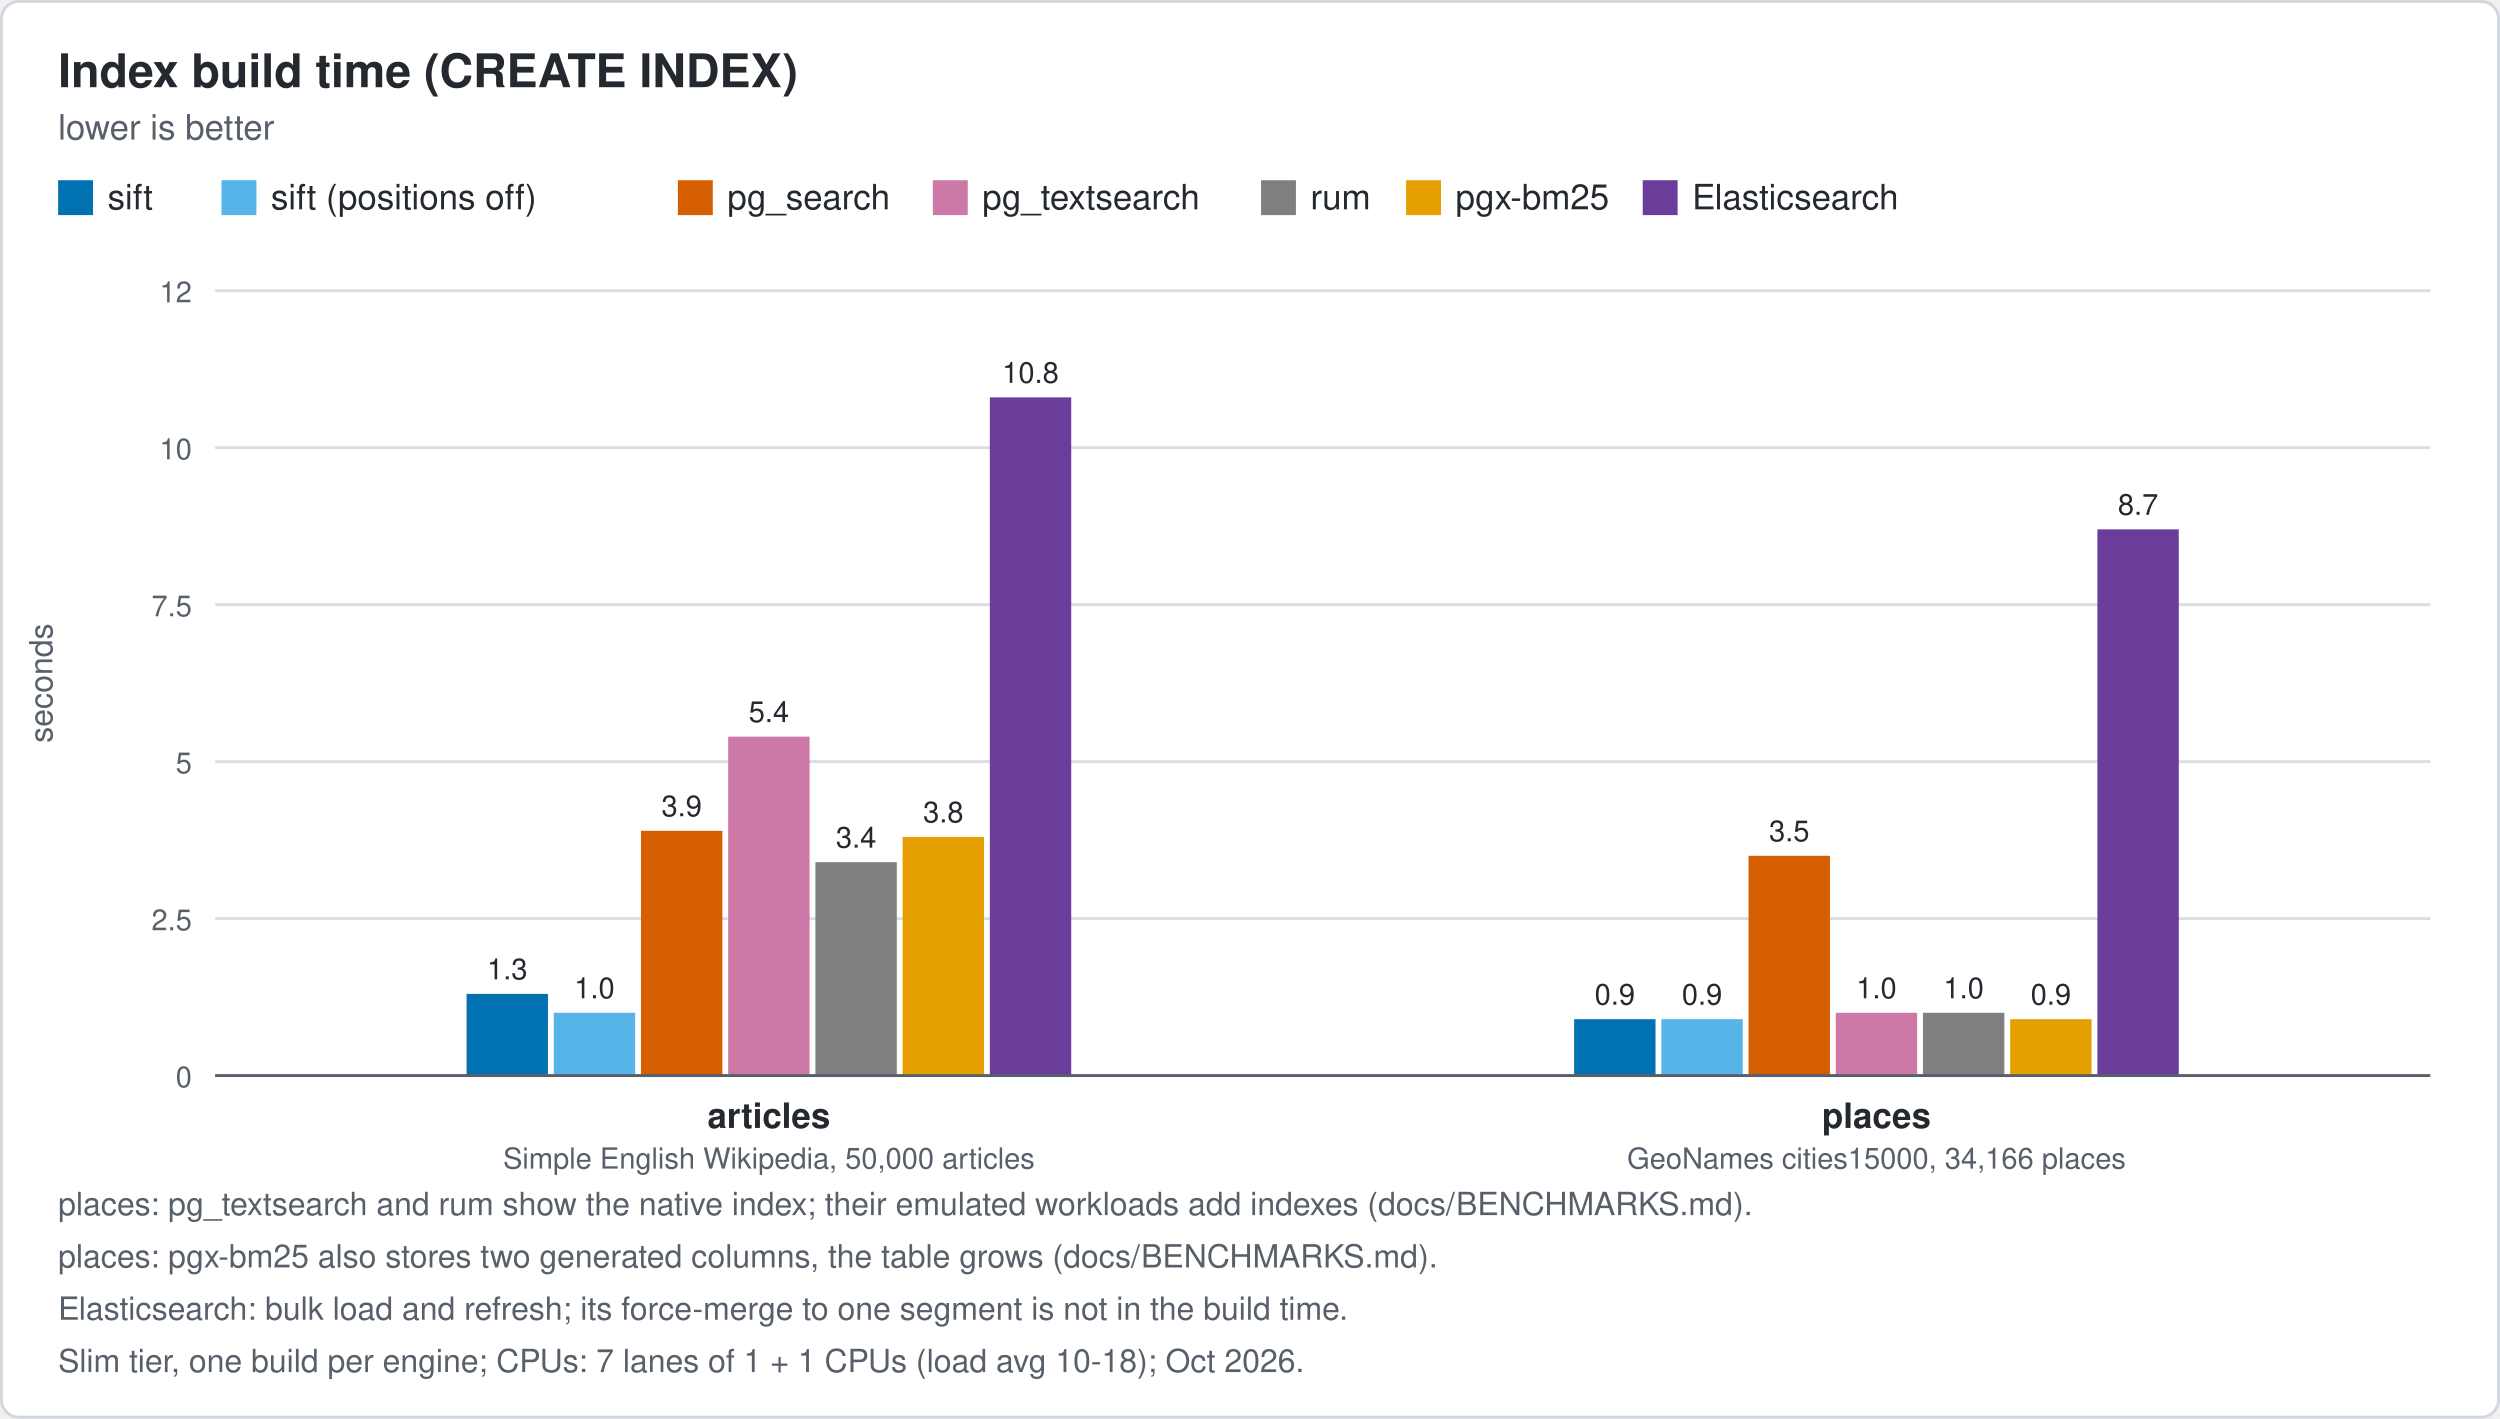
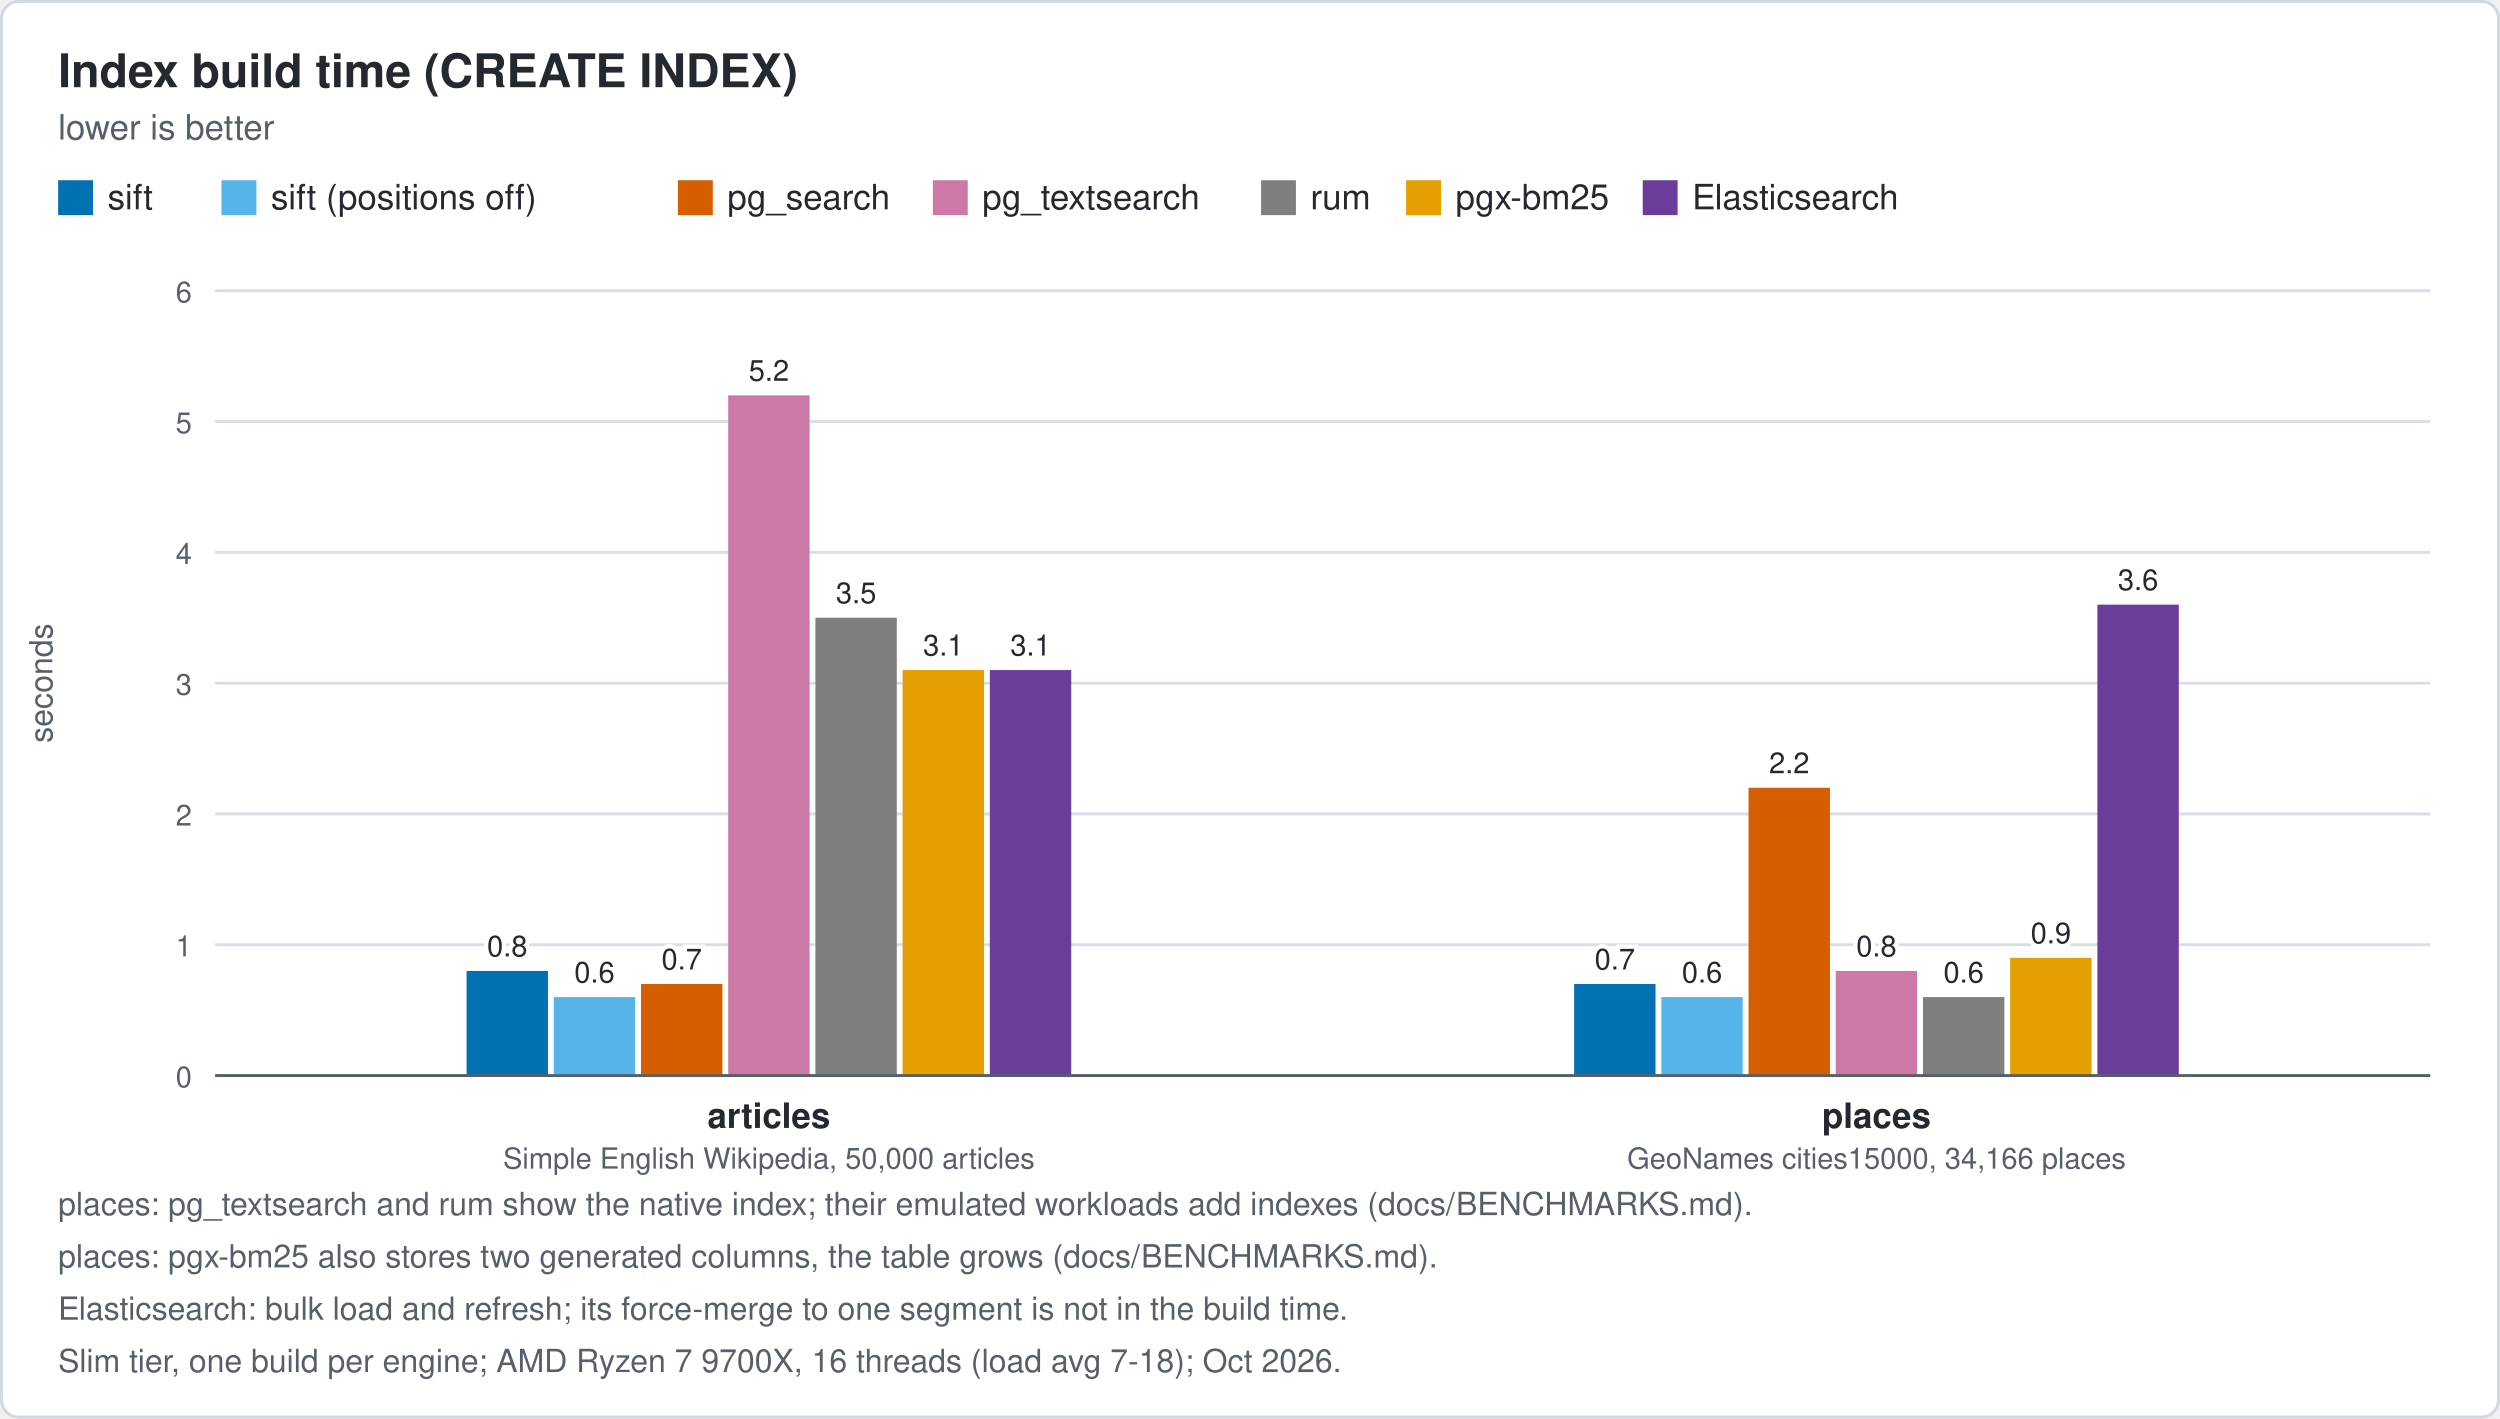
<svg xmlns="http://www.w3.org/2000/svg" width="860" height="488" viewBox="0 0 860 488" role="img" aria-labelledby="t d" font-family="Helvetica, Arial, sans-serif">
  <rect x="0.5" y="0.5" width="859" height="487" rx="6" fill="#ffffff" stroke="#d0d7de" />
  <text x="20" y="30" font-size="16" text-anchor="start" fill="#24292f" font-weight="bold">Index build time (CREATE INDEX)</text>
  <text x="20" y="48" font-size="12" text-anchor="start" fill="#57606a">lower is better</text>
  <rect x="20" y="62" width="12" height="12" fill="#0072B2" />
  <text x="37" y="72" font-size="12" text-anchor="start" fill="#24292f">sift</text>
  <rect x="76.2" y="62" width="12" height="12" fill="#56B4E9" />
  <text x="93.2" y="72" font-size="12" text-anchor="start" fill="#24292f">sift (positions off)</text>
  <rect x="233.2" y="62" width="12" height="12" fill="#D55E00" />
  <text x="250.2" y="72" font-size="12" text-anchor="start" fill="#24292f">pg_search</text>
  <rect x="320.9" y="62" width="12" height="12" fill="#CC79A7" />
  <text x="337.9" y="72" font-size="12" text-anchor="start" fill="#24292f">pg_textsearch</text>
  <rect x="433.8" y="62" width="12" height="12" fill="#7f7f7f" />
  <text x="450.8" y="72" font-size="12" text-anchor="start" fill="#24292f">rum</text>
  <rect x="483.7" y="62" width="12" height="12" fill="#E69F00" />
  <text x="500.7" y="72" font-size="12" text-anchor="start" fill="#24292f">pgx-bm25</text>
  <rect x="565.1" y="62" width="12" height="12" fill="#6A3D9A" />
  <text x="582.1" y="72" font-size="12" text-anchor="start" fill="#24292f">Elasticsearch</text>
  <line x1="74" y1="370" x2="836" y2="370" stroke="#d8dee4" stroke-width="1" />
  <text x="66" y="374" font-size="10" text-anchor="end" fill="#57606a">0</text>
-   <line x1="74" y1="316" x2="836" y2="316" stroke="#d8dee4" stroke-width="1" />
-   <text x="66" y="320" font-size="10" text-anchor="end" fill="#57606a">2.5</text>
-   <line x1="74" y1="262" x2="836" y2="262" stroke="#d8dee4" stroke-width="1" />
-   <text x="66" y="266" font-size="10" text-anchor="end" fill="#57606a">5</text>
-   <line x1="74" y1="208" x2="836" y2="208" stroke="#d8dee4" stroke-width="1" />
-   <text x="66" y="212" font-size="10" text-anchor="end" fill="#57606a">7.5</text>
-   <line x1="74" y1="154" x2="836" y2="154" stroke="#d8dee4" stroke-width="1" />
-   <text x="66" y="158" font-size="10" text-anchor="end" fill="#57606a">10</text>
+   <line x1="74" y1="325" x2="836" y2="325" stroke="#d8dee4" stroke-width="1" />
+   <text x="66" y="329" font-size="10" text-anchor="end" fill="#57606a">1</text>
+   <line x1="74" y1="280" x2="836" y2="280" stroke="#d8dee4" stroke-width="1" />
+   <text x="66" y="284" font-size="10" text-anchor="end" fill="#57606a">2</text>
+   <line x1="74" y1="235" x2="836" y2="235" stroke="#d8dee4" stroke-width="1" />
+   <text x="66" y="239" font-size="10" text-anchor="end" fill="#57606a">3</text>
+   <line x1="74" y1="190" x2="836" y2="190" stroke="#d8dee4" stroke-width="1" />
+   <text x="66" y="194" font-size="10" text-anchor="end" fill="#57606a">4</text>
+   <line x1="74" y1="145" x2="836" y2="145" stroke="#d8dee4" stroke-width="1" />
+   <text x="66" y="149" font-size="10" text-anchor="end" fill="#57606a">5</text>
  <line x1="74" y1="100" x2="836" y2="100" stroke="#d8dee4" stroke-width="1" />
-   <text x="66" y="104" font-size="10" text-anchor="end" fill="#57606a">12</text>
+   <text x="66" y="104" font-size="10" text-anchor="end" fill="#57606a">6</text>
  <text transform="translate(18 235) rotate(-90)" font-size="11" text-anchor="middle" fill="#57606a">seconds</text>
-   <rect x="160.5" y="341.9" width="28" height="28.1" fill="#0072B2" />
-   <text x="174.5" y="336.9" font-size="10" text-anchor="middle" fill="#24292f" stroke="#ffffff" stroke-width="3" paint-order="stroke">1.3</text>
-   <rect x="190.5" y="348.4" width="28" height="21.6" fill="#56B4E9" />
-   <text x="204.5" y="343.4" font-size="10" text-anchor="middle" fill="#24292f" stroke="#ffffff" stroke-width="3" paint-order="stroke">1.0</text>
-   <rect x="220.5" y="285.8" width="28" height="84.2" fill="#D55E00" />
-   <text x="234.5" y="280.8" font-size="10" text-anchor="middle" fill="#24292f" stroke="#ffffff" stroke-width="3" paint-order="stroke">3.9</text>
-   <rect x="250.5" y="253.4" width="28" height="116.6" fill="#CC79A7" />
-   <text x="264.5" y="248.4" font-size="10" text-anchor="middle" fill="#24292f" stroke="#ffffff" stroke-width="3" paint-order="stroke">5.4</text>
-   <rect x="280.5" y="296.6" width="28" height="73.4" fill="#7f7f7f" />
-   <text x="294.5" y="291.6" font-size="10" text-anchor="middle" fill="#24292f" stroke="#ffffff" stroke-width="3" paint-order="stroke">3.4</text>
-   <rect x="310.5" y="287.9" width="28" height="82.1" fill="#E69F00" />
-   <text x="324.5" y="282.9" font-size="10" text-anchor="middle" fill="#24292f" stroke="#ffffff" stroke-width="3" paint-order="stroke">3.8</text>
-   <rect x="340.5" y="136.7" width="28" height="233.3" fill="#6A3D9A" />
-   <text x="354.5" y="131.7" font-size="10" text-anchor="middle" fill="#24292f" stroke="#ffffff" stroke-width="3" paint-order="stroke">10.8</text>
+   <rect x="160.5" y="334" width="28" height="36" fill="#0072B2" />
+   <text x="174.5" y="329" font-size="10" text-anchor="middle" fill="#24292f" stroke="#ffffff" stroke-width="3" paint-order="stroke">0.8</text>
+   <rect x="190.5" y="343" width="28" height="27" fill="#56B4E9" />
+   <text x="204.5" y="338" font-size="10" text-anchor="middle" fill="#24292f" stroke="#ffffff" stroke-width="3" paint-order="stroke">0.6</text>
+   <rect x="220.5" y="338.5" width="28" height="31.5" fill="#D55E00" />
+   <text x="234.5" y="333.5" font-size="10" text-anchor="middle" fill="#24292f" stroke="#ffffff" stroke-width="3" paint-order="stroke">0.7</text>
+   <rect x="250.5" y="136" width="28" height="234" fill="#CC79A7" />
+   <text x="264.5" y="131" font-size="10" text-anchor="middle" fill="#24292f" stroke="#ffffff" stroke-width="3" paint-order="stroke">5.2</text>
+   <rect x="280.5" y="212.5" width="28" height="157.5" fill="#7f7f7f" />
+   <text x="294.5" y="207.5" font-size="10" text-anchor="middle" fill="#24292f" stroke="#ffffff" stroke-width="3" paint-order="stroke">3.5</text>
+   <rect x="310.5" y="230.5" width="28" height="139.5" fill="#E69F00" />
+   <text x="324.5" y="225.5" font-size="10" text-anchor="middle" fill="#24292f" stroke="#ffffff" stroke-width="3" paint-order="stroke">3.1</text>
+   <rect x="340.5" y="230.5" width="28" height="139.5" fill="#6A3D9A" />
+   <text x="354.5" y="225.5" font-size="10" text-anchor="middle" fill="#24292f" stroke="#ffffff" stroke-width="3" paint-order="stroke">3.1</text>
  <text x="264.5" y="388" font-size="12" text-anchor="middle" fill="#24292f" font-weight="bold">articles</text>
  <text x="264.5" y="402" font-size="10" text-anchor="middle" fill="#57606a">Simple English Wikipedia, 50,000 articles</text>
-   <rect x="541.5" y="350.6" width="28" height="19.4" fill="#0072B2" />
-   <text x="555.5" y="345.6" font-size="10" text-anchor="middle" fill="#24292f" stroke="#ffffff" stroke-width="3" paint-order="stroke">0.9</text>
-   <rect x="571.5" y="350.6" width="28" height="19.4" fill="#56B4E9" />
-   <text x="585.5" y="345.6" font-size="10" text-anchor="middle" fill="#24292f" stroke="#ffffff" stroke-width="3" paint-order="stroke">0.9</text>
-   <rect x="601.5" y="294.4" width="28" height="75.6" fill="#D55E00" />
-   <text x="615.5" y="289.4" font-size="10" text-anchor="middle" fill="#24292f" stroke="#ffffff" stroke-width="3" paint-order="stroke">3.5</text>
-   <rect x="631.5" y="348.4" width="28" height="21.6" fill="#CC79A7" />
-   <text x="645.5" y="343.4" font-size="10" text-anchor="middle" fill="#24292f" stroke="#ffffff" stroke-width="3" paint-order="stroke">1.0</text>
-   <rect x="661.5" y="348.4" width="28" height="21.6" fill="#7f7f7f" />
-   <text x="675.5" y="343.4" font-size="10" text-anchor="middle" fill="#24292f" stroke="#ffffff" stroke-width="3" paint-order="stroke">1.0</text>
-   <rect x="691.5" y="350.6" width="28" height="19.4" fill="#E69F00" />
-   <text x="705.5" y="345.6" font-size="10" text-anchor="middle" fill="#24292f" stroke="#ffffff" stroke-width="3" paint-order="stroke">0.9</text>
-   <rect x="721.5" y="182.1" width="28" height="187.9" fill="#6A3D9A" />
-   <text x="735.5" y="177.1" font-size="10" text-anchor="middle" fill="#24292f" stroke="#ffffff" stroke-width="3" paint-order="stroke">8.7</text>
+   <rect x="541.5" y="338.5" width="28" height="31.5" fill="#0072B2" />
+   <text x="555.5" y="333.5" font-size="10" text-anchor="middle" fill="#24292f" stroke="#ffffff" stroke-width="3" paint-order="stroke">0.7</text>
+   <rect x="571.5" y="343" width="28" height="27" fill="#56B4E9" />
+   <text x="585.5" y="338" font-size="10" text-anchor="middle" fill="#24292f" stroke="#ffffff" stroke-width="3" paint-order="stroke">0.6</text>
+   <rect x="601.5" y="271" width="28" height="99" fill="#D55E00" />
+   <text x="615.5" y="266" font-size="10" text-anchor="middle" fill="#24292f" stroke="#ffffff" stroke-width="3" paint-order="stroke">2.2</text>
+   <rect x="631.5" y="334" width="28" height="36" fill="#CC79A7" />
+   <text x="645.5" y="329" font-size="10" text-anchor="middle" fill="#24292f" stroke="#ffffff" stroke-width="3" paint-order="stroke">0.8</text>
+   <rect x="661.5" y="343" width="28" height="27" fill="#7f7f7f" />
+   <text x="675.5" y="338" font-size="10" text-anchor="middle" fill="#24292f" stroke="#ffffff" stroke-width="3" paint-order="stroke">0.6</text>
+   <rect x="691.5" y="329.5" width="28" height="40.5" fill="#E69F00" />
+   <text x="705.5" y="324.5" font-size="10" text-anchor="middle" fill="#24292f" stroke="#ffffff" stroke-width="3" paint-order="stroke">0.9</text>
+   <rect x="721.5" y="208" width="28" height="162" fill="#6A3D9A" />
+   <text x="735.5" y="203" font-size="10" text-anchor="middle" fill="#24292f" stroke="#ffffff" stroke-width="3" paint-order="stroke">3.6</text>
  <text x="645.5" y="388" font-size="12" text-anchor="middle" fill="#24292f" font-weight="bold">places</text>
  <text x="645.5" y="402" font-size="10" text-anchor="middle" fill="#57606a">GeoNames cities15000, 34,166 places</text>
  <line x1="74" y1="370" x2="836" y2="370" stroke="#57606a" stroke-width="1" />
  <text x="20" y="454" font-size="11" text-anchor="start" fill="#57606a">Elasticsearch: bulk load and refresh; its force-merge to one segment is not in the build time.</text>
  <text x="20" y="436" font-size="11" text-anchor="start" fill="#57606a">places: pgx-bm25 also stores two generated columns, the table grows (docs/BENCHMARKS.md).</text>
  <text x="20" y="418" font-size="11" text-anchor="start" fill="#57606a">places: pg_textsearch and rum show the native index; their emulated workloads add indexes (docs/BENCHMARKS.md).</text>
-   <text x="20" y="472" font-size="11" text-anchor="start" fill="#57606a">Slim tier, one build per engine; CPUs: 7 lanes of 1 + 1 CPUs (load avg 10-18); Oct 2026.</text>
+   <text x="20" y="472" font-size="11" text-anchor="start" fill="#57606a">Slim tier, one build per engine; AMD Ryzen 7 9700X, 16 threads (load avg 7-18); Oct 2026.</text>
</svg>
